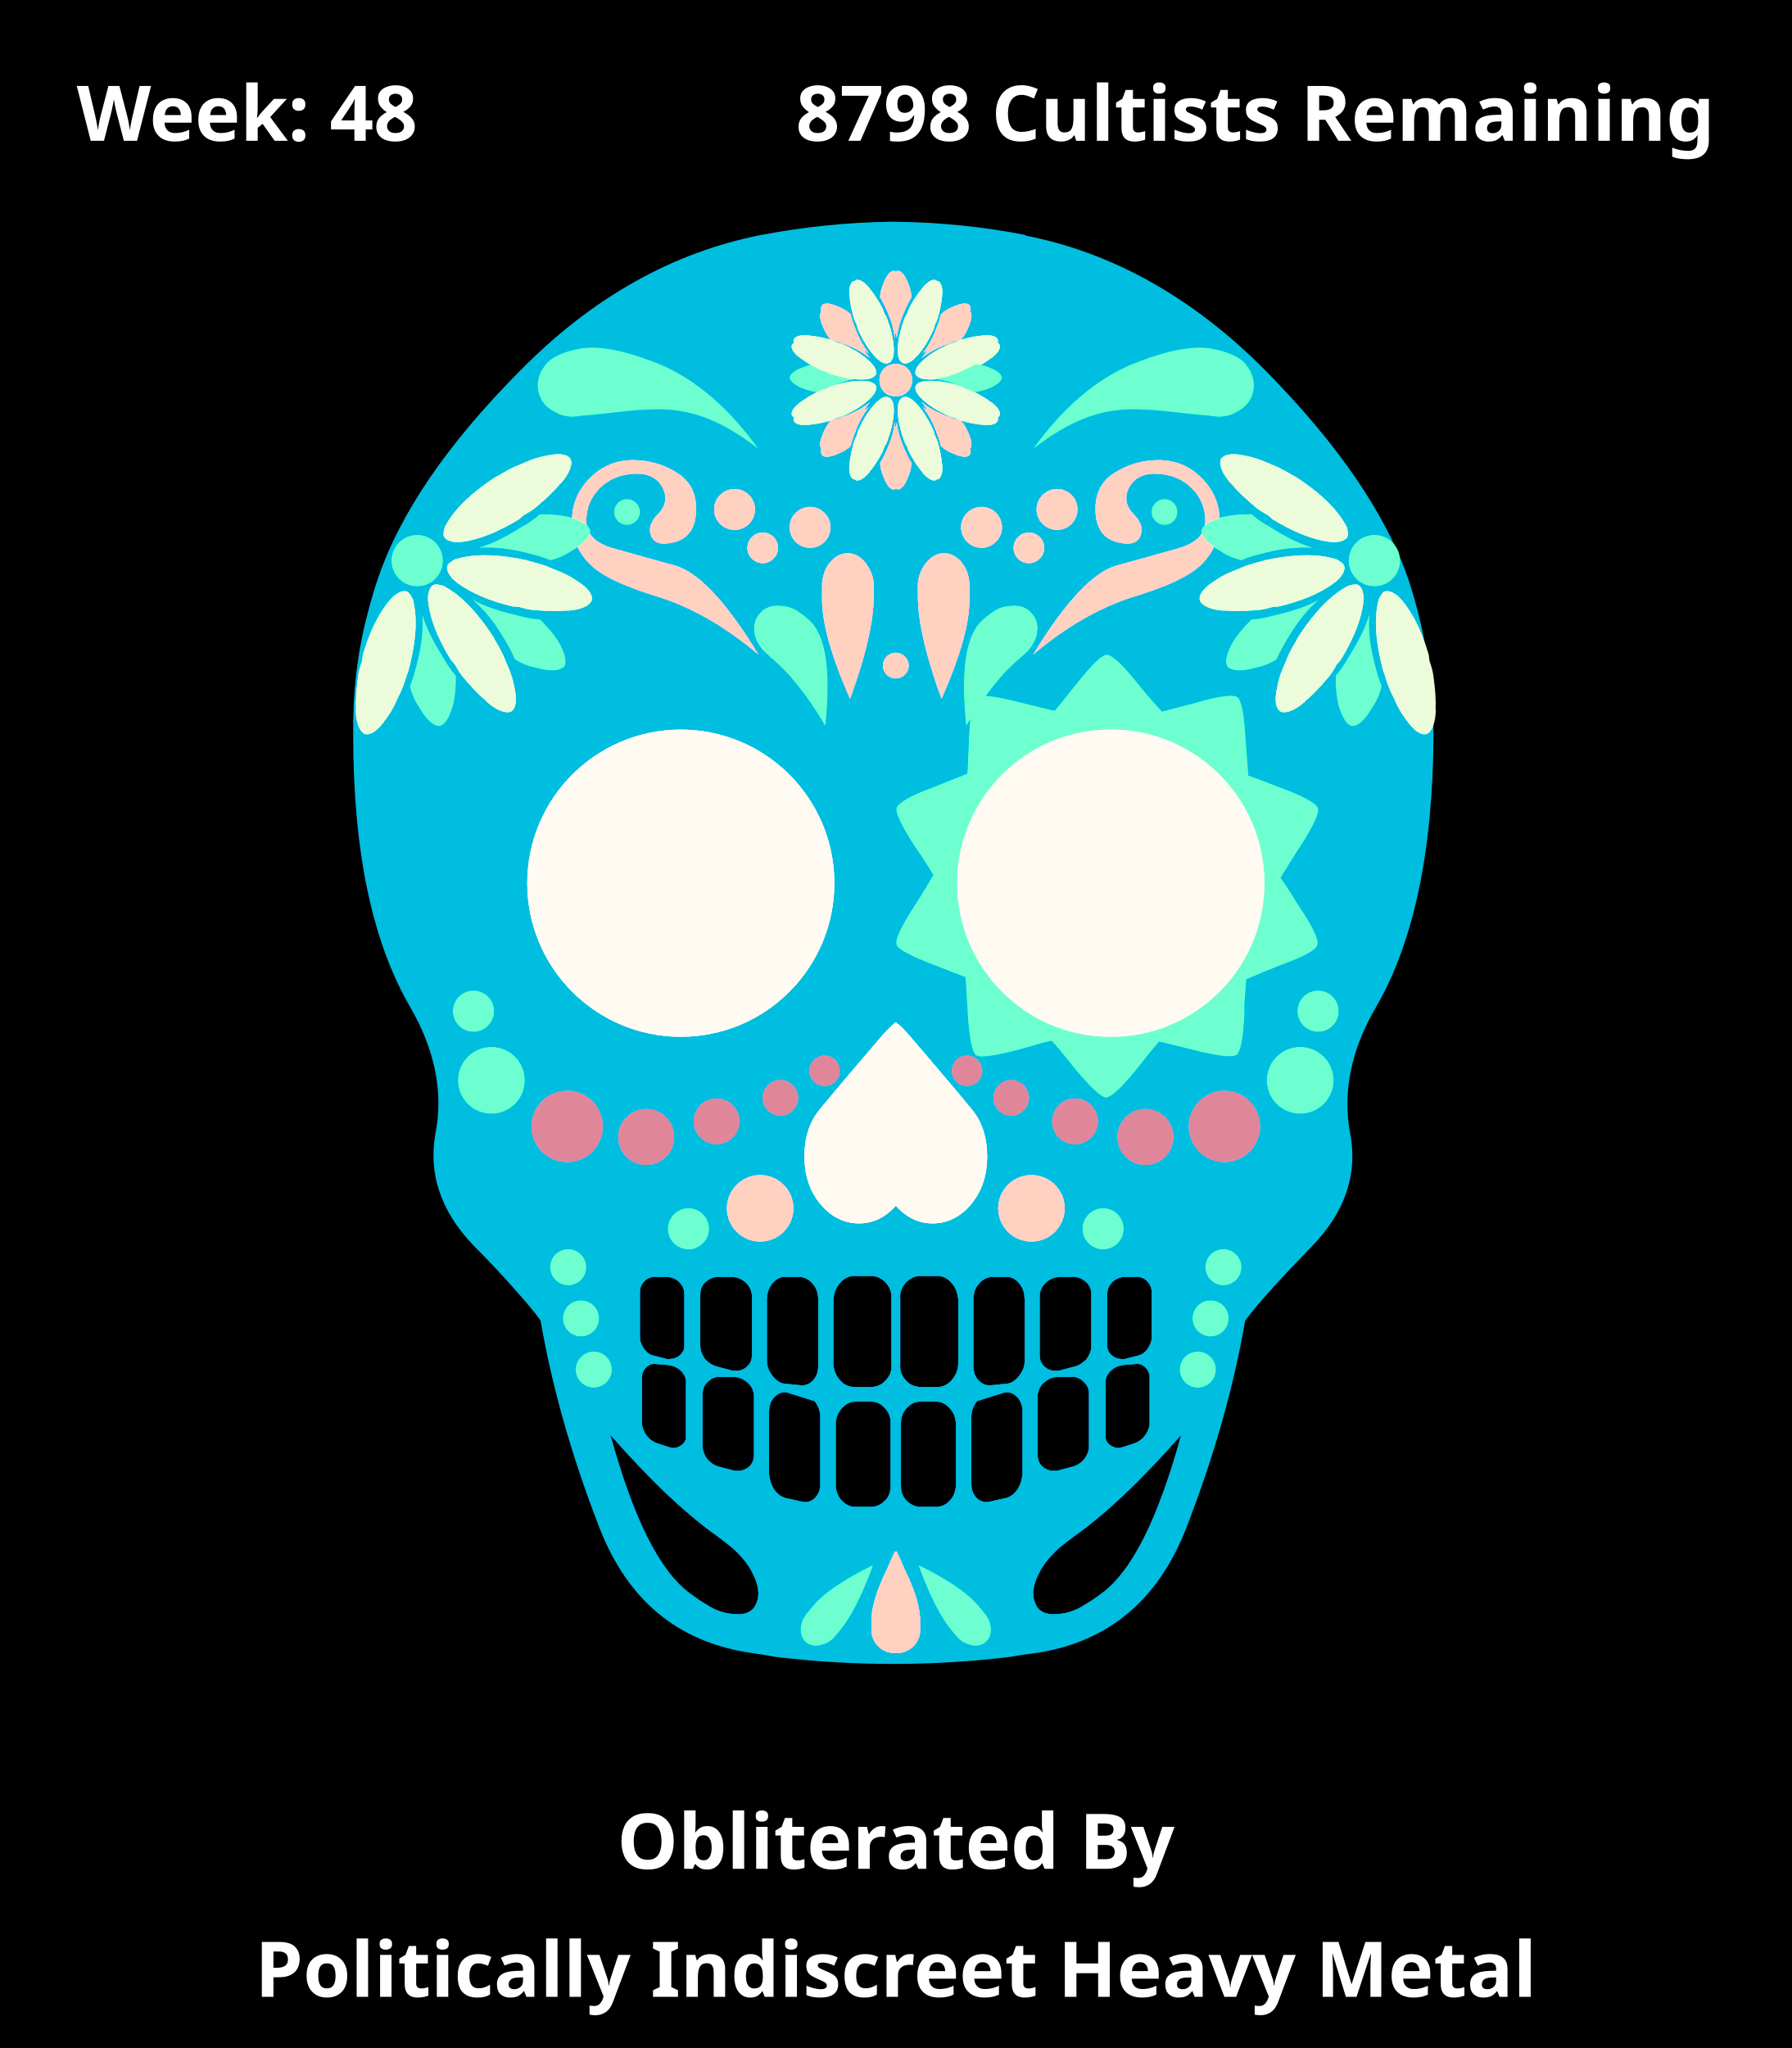
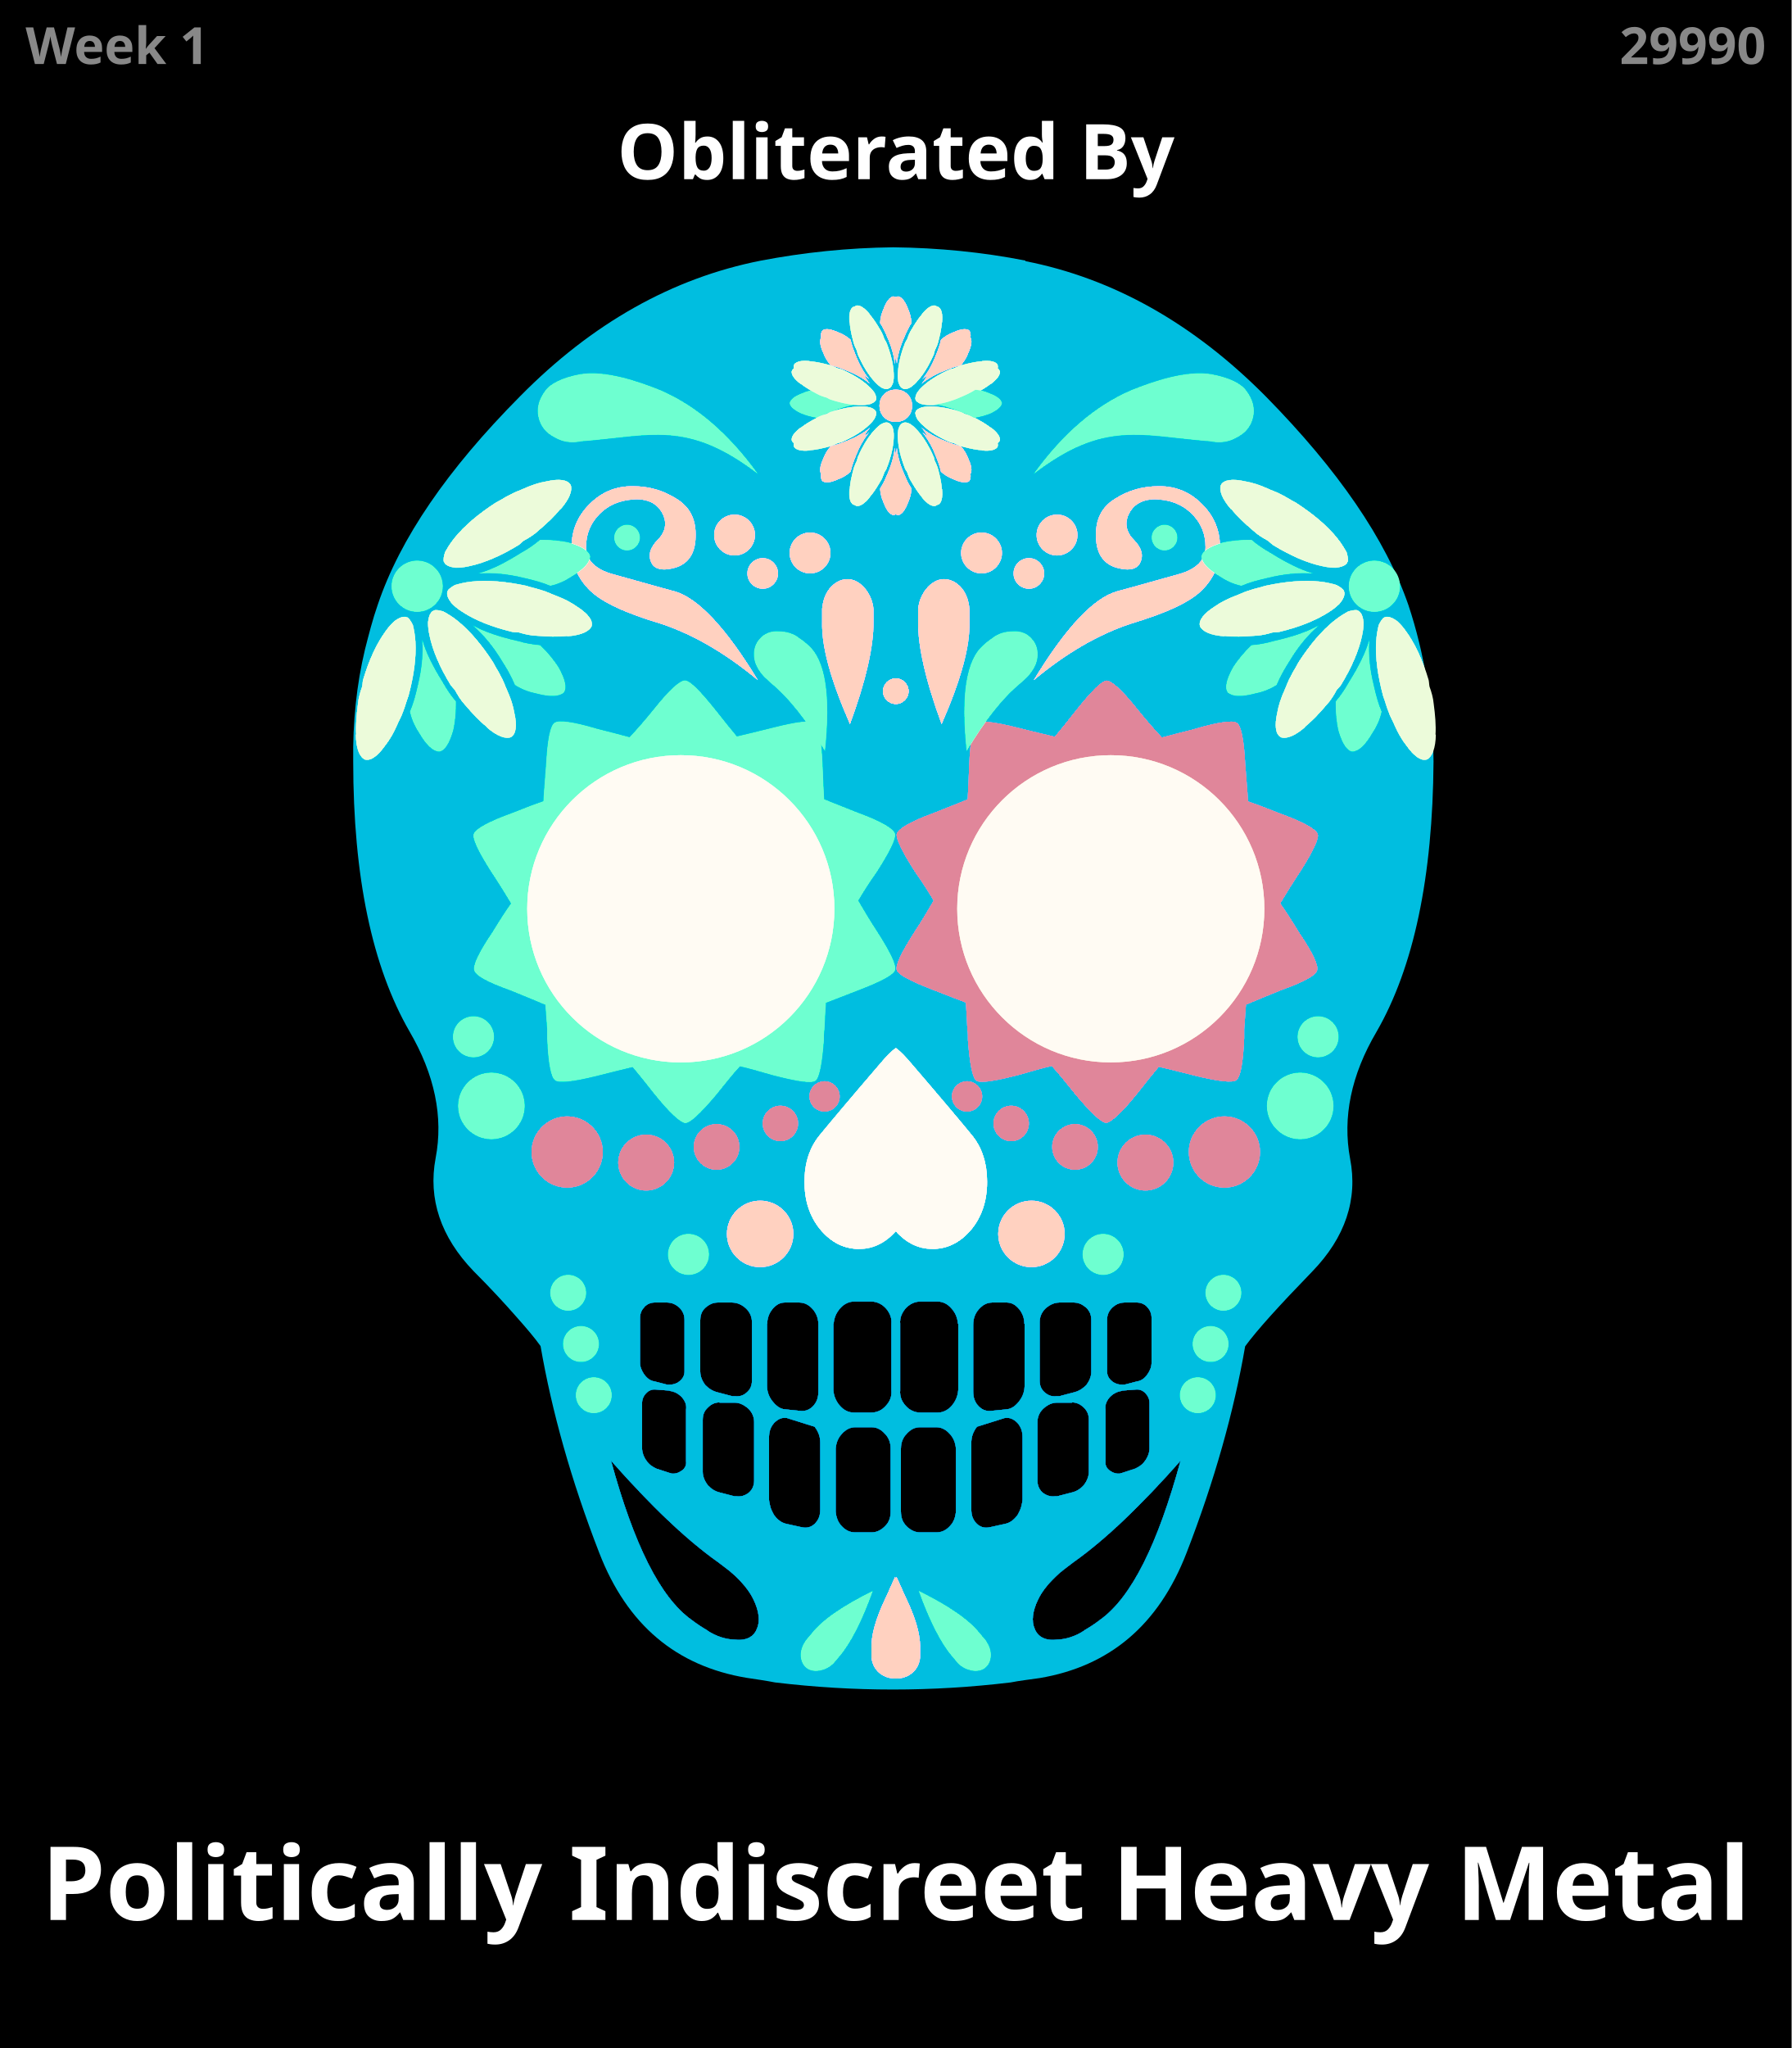
- <svg xmlns="http://www.w3.org/2000/svg" xmlns:xlink="http://www.w3.org/1999/xlink" width="700" height="800">
-   <style>.heavy,.superheavy{font:700 30px sans-serif;fill:#fff}</style>
-   <path style="fill:#000" d="M0 0h800v1000H0z" />
-   <g transform="matrix(.1 0 0 -.1 -350 650)">
+ <svg xmlns="http://www.w3.org/2000/svg" xmlns:xlink="http://www.w3.org/1999/xlink" viewBox="0 0 700 800">
+   <style>.soft{font:700 20px sans-serif;fill:#ffffff88}.heavy{font:700 30px sans-serif;fill:#fff}.superheavy{font:700 40px sans-serif;fill:#fff}@-webkit-keyframes shine {from {-webkit-filter: hue-rotate(0deg);}to { -webkit-filter: hue-rotate(360deg); } }g { -webkit-animation: shine 0s ease-in-out infinite; }</style>
+   <path d="M0 0h700v0800H0z" />
+   <g transform="matrix(.1 0 0 -.1 -350 660)">
    <defs>
-       <g id="flowerA">
+       <g id="g">
        <circle cx="-20" cy="210" r="100" />
-         <use xlink:href="#petal3" />
-         <use xlink:href="#petal3" transform="rotate(45 30.71 267.28)" />
-         <use xlink:href="#petal3" transform="rotate(90 -20 240)" />
+         <use xlink:href="#d" />
+         <use transform="rotate(45 30.71 267.28)" xlink:href="#d" />
+         <use transform="rotate(90 -20 240)" xlink:href="#d" />
      </g>
-       <g id="flowerB">
-         <use xlink:href="#petal4" />
-         <use xlink:href="#petal4" transform="rotate(45 -19.645 218.137)" />
-         <use xlink:href="#petal4" transform="rotate(90 -30 230)" />
-         <use xlink:href="#petal4" transform="rotate(-48 -37.302 218.453)" />
+       <g id="f">
+         <use xlink:href="#c" />
+         <use transform="rotate(45 -19.645 218.14)" xlink:href="#c" />
+         <use transform="rotate(90 -30 230)" xlink:href="#c" />
+         <use transform="rotate(-48 -37.302 218.45)" xlink:href="#c" />
      </g>
-       <g id="decorative1">
-         <use xlink:href="#b" style="fill:#f57914" />
-         <use xlink:href="#tear" x="-2000" transform="matrix(.44463 1.2216 -1.03366 .37622 7471.629 -2470.592)" style="fill:#312b5d" />
+       <g id="1">
+         <use fill="#f57914" xlink:href="#l" />
+         <use transform="matrix(.44463 1.2216 -1.0337 .37622 7471.6 -2470.6)" x="-2000" fill="#312b5d" xlink:href="#e" />
      </g>
-       <g id="decorative2" transform="translate(5150 4100)">
-         <use xlink:href="#flowerA" style="fill:#ed1c24" />
-         <use xlink:href="#flowerB" style="fill:#8c1b85" />
+       <g id="2" transform="translate(5150 4100)">
+         <use fill="#ed1c24" xlink:href="#g" />
+         <use fill="#8c1b85" xlink:href="#f" />
      </g>
-       <g id="decorative3">
-         <use xlink:href="#tear3" x="960" y="-4400" transform="scale(.9 -.7)" style="fill:#0994d3" />
-         <use xlink:href="#tear3" transform="scale(.7 -.7) rotate(40 14283.441 5801.009)" style="fill:#ed1c24" />
+       <g id="3">
+         <use transform="scale(.9 -.7)" x="960" y="-4400" fill="#0994d3" xlink:href="#a" />
+         <use transform="scale(.7 -.7) rotate(40 14283 5801)" fill="#ed1c24" xlink:href="#a" />
      </g>
-       <g id="flowerC">
-         <use xlink:href="#flowerA" style="fill:#0994d3" />
-         <use xlink:href="#flowerB" style="fill:#8c1b85" />
+       <g id="4" transform="rotate(125 3495.9 1947) scale(.6)">
+         <use fill="#f57914" xlink:href="#g" />
+         <use fill="#8c1b85" xlink:href="#f" />
      </g>
-       <g id="decorative4" transform="rotate(125 3495.943 1946.972) scale(.6)">
-         <use xlink:href="#flowerA" style="fill:#f57914" />
-         <use xlink:href="#flowerB" style="fill:#8c1b85" />
+       <g id="5">
+         <use transform="matrix(-1.4095 .51303 .0684 -1.4083 12071 6071.6)" x="-2100" y="1650" fill="#fff" xlink:href="#e" />
+         <circle cx="6470" cy="1780" r="130" fill="#0994d3" />
+         <circle cx="5770" cy="1350" r="70" fill="#ed1c24" />
+         <circle cx="5820" cy="1150" r="70" fill="#ed1c24" />
+         <circle cx="5720" cy="1550" r="70" fill="#ed1c24" />
+         <circle cx="6190" cy="1700" r="80" fill="#ed1c24" />
      </g>
-       <g id="decorative5">
-         <use xlink:href="#tear" x="-2100" y="1650" transform="matrix(-1.40954 .51303 .0684 -1.40833 12070.592 6071.629)" style="fill:#fff" />
-         <circle cx="6470" cy="1780" r="130" style="fill:#0994d3" />
-         <circle cx="5770" cy="1350" r="70" style="fill:#ed1c24" />
-         <circle cx="5820" cy="1150" r="70" style="fill:#ed1c24" />
-         <circle cx="5720" cy="1550" r="70" style="fill:#ed1c24" />
-         <circle cx="6190" cy="1700" r="80" style="fill:#ed1c24" />
+       <g id="6">
+         <circle cx="6000" cy="1650" r="80" fill="#0994d3" />
+         <circle cx="6370" cy="200" r="80" fill="#f57914" />
+         <path d="M6300 1710c-7-13-6-26-4-41s9-26 17-37c6-11 22-17 41-24 17-4 44 9 79 41 35 33 63 131 85 299-92-124-153-194-183-207-4-2-9-4-13-6-10-4-17-13-22-24m-470-161c-26 2-50-6-72-26-19-17-33-39-39-65-4-13 20-164 72-452 50-286 181-530 393-731-201 421-292 709-277 860 15 150 20 247 13 284-6 37-17 68-28 90-15 24-37 39-61 41" fill="#ed1c24" />
      </g>
-       <g id="decorative6">
-         <circle cx="6000" cy="1650" r="80" style="fill:#0994d3" />
-         <circle cx="6370" cy="200" r="80" style="fill:#f57914" />
-         <path d="M6300 1710c-7-13-6-26-4-41s9-26 17-37c6-11 22-17 41-24 17-4 44 9 79 41 35 33 63 131 85 299-92-124-153-194-183-207-4-2-9-4-13-6-10-4-17-13-22-24m-470-161c-26 2-50-6-72-26-19-17-33-39-39-65-4-13 20-164 72-452 50-286 181-530 393-731-201 421-292 709-277 860 15 150 20 247 13 284-6 37-17 68-28 90-15 24-37 39-61 41" style="fill:#ed1c24" />
+       <g id="7">
+         <use transform="scale(.9 1.6)" x="960" y="-840" fill="#0994d3" xlink:href="#a" />
+         <use transform="rotate(-50 6340 4600)" fill="#fff" xlink:href="#h" />
+         <use transform="scale(.9 1.3) rotate(30 6740 4300)" x="400" y="-530" fill="#ed1c24" xlink:href="#a" />
      </g>
-       <g id="decorative7">
-         <use xlink:href="#tear3" x="960" y="-840" transform="scale(.9 1.6)" style="fill:#0994d3" />
-         <use xlink:href="#tear2" transform="rotate(-50 6340 4600)" style="fill:#fff" />
-         <use xlink:href="#tear3" x="400" y="-530" transform="scale(.9 1.3) rotate(30 6740 4300)" style="fill:#ed1c24" />
+       <g id="8" transform="translate(7100 5100)">
+         <use transform="rotate(-100 -158.56 64.887) scale(.6)" fill="#ed1c24" xlink:href="#d" />
+         <use transform="rotate(125) scale(.6)" xlink:href="#j" />
+         <use transform="scale(-.6 .6) rotate(-55 -272.14 -141.67)" xlink:href="#j" />
      </g>
-       <g id="decorative8" transform="translate(7100 5100)">
-         <use xlink:href="#petal3" transform="rotate(-100 -158.564 64.887) scale(.6)" style="fill:#ed1c24" />
-         <use xlink:href="#flowerC" transform="rotate(125) scale(.6)" />
-         <use xlink:href="#flowerC" transform="scale(-.6 .6) rotate(-55 -272.14 -141.667)" />
+       <g id="j">
+         <use fill="#0994d3" xlink:href="#g" />
+         <use fill="#8c1b85" xlink:href="#f" />
      </g>
-       <g id="b">
+       <g id="l">
        <circle cx="5630" cy="4060" r="140" />
        <circle cx="5400" cy="3850" r="110" />
        <circle cx="5270" cy="3600" r="90" />
        <circle cx="5180" cy="3350" r="70" />
        <circle cx="5150" cy="3150" r="60" />
      </g>
      <g id="q">
        <circle cx="6840" cy="3060" r="165" style="fill:#ed1344" />
        <circle cx="6770" cy="3335" r="165" style="fill:#ed1344" />
        <circle cx="6640" cy="3535" r="165" style="fill:#ed1344" />
        <circle cx="6395" cy="3690" r="165" style="fill:#ed1344" />
        <circle cx="6840" cy="3060" r="80" style="fill:#0994d3" />
        <circle cx="6770" cy="3335" r="80" style="fill:#0994d3" />
        <circle cx="6640" cy="3535" r="80" style="fill:#0994d3" />
        <circle cx="6395" cy="3690" r="80" style="fill:#0994d3" />
      </g>
      <g id="p">
        <use xlink:href="#q" />
        <use xlink:href="#q" transform="rotate(180 6150 3060)" />
        <use xlink:href="#q" transform="rotate(270 6150 3060)" />
        <use xlink:href="#q" transform="rotate(90 6150 3060)" />
      </g>
-       <path d="M7507 5582c-168 33-340 50-517 52-177-2-349-20-517-52-345-68-659-244-941-530-284-286-469-556-556-814-20-57-35-116-50-175-33-138-48-284-46-436 0-452 74-803 220-1056 98-168 133-334 102-495-30-159 20-308 148-441 68-68 122-127 166-177 41-46 74-85 96-116 44-255 120-526 229-807 109-282 301-443 576-489 39-6 76-11 111-18 308-37 613-37 921 0 35 7 72 11 113 17 273 46 465 207 574 489 109 281 185 552 229 807 46 63 133 159 262 292s179 282 148 441c-30 161 4 327 103 495 146 253 220 605 223 1056-2 218-35 421-98 611-89 258-275 528-556 814-283 286-598 463-941 530" style="fill:#fcca07" id="face" />
-       <path d="M7243 1429c-2 24-10 43-26 61-15 17-34 26-54 26h-67c-21 0-41-9-57-26-15-17-24-37-22-61v-260c-2-24 6-44 22-61 15-17 35-26 57-26h68c20 0 39 9 54 26s24 37 26 61v260m-9-487c-2 22-9 41-24 57-15 17-33 26-52 26h-65c-20 0-37-9-52-26-15-15-22-35-22-57V695c0-22 6-41 22-57 15-15 33-24 52-24h65c20 0 37 8 52 24 15 15 22 35 24 57v246m82 86c-15-20-22-39-22-63l.01-260c0-24 6-41 22-57 15-13 30-17 50-13l59 13c20 4 35 15 50 35 6 11 13 24 15.34 37 2 9 4 17 4 24v242c0 24-6 41-20 57-15 15-30 22-50 19m263.65 60h-59c-20 0-37-9-54-24-15-15-22-33-22-52V816c0-17 6-35 22-48 15-11 31-15 46-13h9l58 15c17 4 32 13 46 28 13 17 20 35 20 52v204c0 20-6 35-20 48-13 13-28 20-46 20m294 373c-11 11-24 17-39 17h-50c-17 0-33-6-48-20-13-13-20-28-20-48v-201c0-15 6-28 20-39 11-9 24-13 39-13h9l50 13c15 2 28 11 39 26s17 31 17 46v177c0 15-6 31-17 41m-480-65c0 22-7 41-20 57-15 18-30 26-48 26h-58c-20 0-37-9-52-26s-22-37-22-61v-260c0-24 6-43 22-59 15-15 33-20 52-17l59 6c17 2 33 13 48 33 13 17 20 37 20 59v242m381-262c-17-2-33-9-48-24-13-15-20-30-17-50V892c-2-15 4-28 17-37s26-13 41-11c2 2 4 2 6 2l52 17c15 7 28 15 39 31 11 15 17 33 17 48v178c0 15-6 28-17 39s-24 15-39 13l-52-4.4M7584 1488c-15-15-22-33-22-52v-229c0-20 6-35 22-48 13-11 28-15 44-13h11l57 15c17 4 33 13 48 28 13 17 20 35 20 52v203c0 19-6 35-20 48-15 13-30 20-48 20h-57c-20 0-39-9-55-24" id="teeth" />
-       <path d="M0 0c4-54-1-112-17-177-9.7-40-18-73-31-103 7-32 21-61 36-83 28-48 53-71 78-73 22 4 39 31 54 81 8 34 12 75 11 115-19 22-36 47-51 74C43-107 14-51 0 0" id="petal3" />
-       <path d="M250-340c41-36 75-48 96-40 21 12 25 46 14 95-5 30-15 59-28 88-8 17-14 37-25 56-8 17-20 34-30 54-44 68-91 124-140 163-20 16-40 28-55 36-15 4-27 7-37 4l-2-2c-4 0-7-5-9-7-7-9-10-21-12-38 0-14 1-30 6-52 12-58 40-124 83-194 5-7 12-13 17-20 10-19 23-40 39-57 28-33 56-63 85-86" id="petal4" />
-       <path d="M4400 4400c4-54-1-112-17-177-9-40-18-73-31-103 7-32 21-61 36-83 28-48 53-71 78-73 22 4 39 31 54 81 8 34 12 75 11 115-19 22-36 47-51 74-37 59-66 115-80 166" style="fill:#ed1c24" id="petal1" />
-       <path d="M4650 4060c41-36 75-48 96-40 21 12 25 46 14 95-5 30-15 59-28 88-8 17-14 37-25 56-8 17-20 34-30 54-44 68-91 124-140 163-20 16-40 28-55 36-15 4-27 7-37 4l-2-2c-4 0-7-5-9-7-7-9-10-21-12-38 0-14 1-30 6-52 12-58 40-124 83-194 5-7 12-13 17-20 10-19 23-40 39-57 28-33 56-63 85-86" style="fill:#8c1b85" id="petal2" />
-       <path d="M5960 3720c-33 9-76 20-127 33-94 28-150 35-166 24-17-11-28-65-33-159-4-59-9-109-11-148-33-11-72-26-122-46-92-33-142-61-150-81-7-17 17-68 68-148 33-50 59-92 78-124-20-28-44-65-72-111-55-81-78-131-72-150 4-20 50-46 140-78 55-22 100-41 138-57 2-26 4-59 7-96v-35c4-98 15-153 31-164 15-11 68-6 161 17 57 15 105 26 142 35 22-26 50-61 83-103 61-76 102-113 122-116 20 0 59 37 120 109 37 46 68 85 94 113 33-7 76-20 129-35 94-24 148-33 166-22 15 11 26 65 33 159 0 15 0 28 2 39 2 41 4.38 79 6 107 33 13 74 28 124 48 92 35 140 61 146 79 6 20-17 68-68 148-33 50-57 92-76 124 18 30 41 68 72 111 52.43 81 76 131 72 150-6 20-52 48-142 81-54 22-100 39-135 54-2 35-4 78-6 133-4 98-15 153-30 164-15 13-70 6-161-17-59-15-107-26-144-35-22 26-50 61-83 103-61 76-100 116-120 116s-61-37-120-111c-37-46-70-83-96-111" id="eye2" />
-       <path d="M6500 4100c-25.24 8.39-53.28 5.59-78.5-2.83-30.84-8.4-53.28-28.04-61.68-53.26-11.22-25.23-8.42-53.26 5.58-78.51 11.23-22.43 30.84-39.26 56.1-53.26 11.21-5.6 25.22-11.22 39.26-16.84 86.89-30.83 182.24-89.7 288.77-176.63-53.27 213.09-120.55 336.46-204.67 367.3-14.02 5.61-30.84 11.2-44.86 14.03" id="tear" />
-       <path d="M5769 4876c274 21 415 85 692-127-115 159-241 266-379 326-89 36-218 80-316 63-70-13-117-37-136-65-25-33-34-68-26-103s29-62 66-80c28-16 62-22 100-14" id="tear2" />
-       <path d="M6740 4300c-16.81-22.42-25.23-47.67-28.03-78.51v-50.46c-2.81-98.13 33.64-229.92 109.33-400.94 61.68 168.21 92.52 302.81 92.52 400.94v50.46c-2.78 30.84-14 56.09-30.84 78.51-19.61 25.23-44.84 39.26-70.08 39.26-28.03 0-53.27-14.03-72.9-39.26" id="tear3" />
-       <g id="half">
-         <use xlink:href="#b" transform="rotate(130 6130 3100)" style="fill:#9addf0" />
-         <circle cx="6665" cy="4440" r="80" style="fill:#0994d3" />
-         <circle cx="6370" cy="4510" r="80" style="fill:#0994d3" />
-         <circle cx="6480" cy="4360" r="60" style="fill:#0994d3" />
-         <use xlink:href="#tear3" style="fill:#0994d3" />
-         <circle cx="7000" cy="3900" r="50" style="fill:#0994d3" />
-         <use xlink:href="#tear" x="110" y="50" transform="rotate(-20 6500 4100)" style="fill:#ed1c24" />
-         <use xlink:href="#tear2" style="fill:#ed1c24" />
-         <circle cx="5350" cy="2550" r="80" style="fill:#ed1c24" />
-         <circle cx="5420" cy="2280" r="130" style="fill:#ed1c24" />
-         <circle cx="5950" cy="4500" r="50" style="fill:#ed1c24" />
-         <path d="M5844 4593.31c36.44 36.45 81.31 53.27 134.57 56.08 53.3 2.81 89.73-16.82 109.36-53.28 19.63-36.44 14.02-72.9-16.83-103.74-30.83-30.84-39.23-61.68-25.22-89.71 11.21-25.24 42.05-33.65 92.52-19.63 50.46 14.02 78.51 53.28 81.32 117.76 2.78 67.29-19.64 117.76-72.9 151.41-53.27 33.64-109.36 50.46-173.83 50.46-64.51 0-120.58-22.43-168.24-70.09-47.67-47.68-70.1-103.74-70.1-168.24 0-64.48 22.43-120.56 70.1-168.21 47.66-47.67 140.18-89.73 280.38-131.78 126.17-42.06 252.34-114.95 378.51-221.5-126.17 207.47-235.52 322.44-325.24 347.67-92.52 25.23-171.03 47.66-241.12 67.29-70.09 19.62-106.55 56.09-106.55 106.54 0 50.48 16.81 92.54 53.27 128.97" style="fill:#0994d3" />
-         <circle cx="6160" cy="3050" r="600" style="fill:#312b5d" />
-         <path d="M7145 1722c59 0 109 26 151 76 41 50 61 113 61 185s-19 135-61 185c-41 50-120 144-236 279-22 26-41 46-59 59-17-13-37-33-59-59-116-135-194-229-236-279-41-50-63-113-61-185-2-72 20-135 61-186 41-50 92-76 151-76 55 0 103 24 144 70" style="fill:#312b5d" />
-         <use xlink:href="#teeth" style="fill:#fff" />
-         <use xlink:href="#decorative2" />
-         <use xlink:href="#decorative3" />
-         <use xlink:href="#decorative5" />
-         <use xlink:href="#decorative8" />
+       <path id="n" d="M7507 5582c-168 33-340 50-517 52-177-2-349-20-517-52-345-68-659-244-941-530-284-286-469-556-556-814-20-57-35-116-50-175-33-138-48-284-46-436 0-452 74-803 220-1056 98-168 133-334 102-495-30-159 20-308 148-441 68-68 122-127 166-177 41-46 74-85 96-116 44-255 120-526 229-807 109-282 301-443 576-489 39-6 76-11 111-18 308-37 613-37 921 0 35 7 72 11 113 17 273 46 465 207 574 489 109 281 185 552 229 807 46 63 133 159 262 292s179 282 148 441c-30 161 4 327 103 495 146 253 220 605 223 1056-2 218-35 421-98 611-89 258-275 528-556 814-283 286-598 463-941 530" fill="#fcca07" />
+       <path id="m" d="M7243 1429c-2 24-10 43-26 61-15 17-34 26-54 26h-67c-21 0-41-9-57-26-15-17-24-37-22-61v-260c-2-24 6-44 22-61 15-17 35-26 57-26h68c20 0 39 9 54 26s24 37 26 61v260m-9-487c-2 22-9 41-24 57-15 17-33 26-52 26h-65c-20 0-37-9-52-26-15-15-22-35-22-57V695c0-22 6-41 22-57 15-15 33-24 52-24h65c20 0 37 8 52 24 15 15 22 35 24 57v246m82 86c-15-20-22-39-22-63l.01-260c0-24 6-41 22-57 15-13 30-17 50-13l59 13c20 4 35 15 50 35 6 11 13 24 15.34 37 2 9 4 17 4 24v242c0 24-6 41-20 57-15 15-30 22-50 19m263 60h-59c-20 0-37-9-54-24-15-15-22-33-22-52V816c0-17 6-35 22-48 15-11 31-15 46-13h9l58 15c17 4 32 13 46 28 13 17 20 35 20 52v204c0 20-6 35-20 48-13 13-28 20-46 20m294 373c-11 11-24 17-39 17h-50c-17 0-33-6-48-20-13-13-20-28-20-48v-201c0-15 6-28 20-39 11-9 24-13 39-13h9l50 13c15 2 28 11 39 26s17 31 17 46v177c0 15-6 31-17 41m-480-65c0 22-7 41-20 57-15 18-30 26-48 26h-58c-20 0-37-9-52-26s-22-37-22-61v-260c0-24 6-43 22-59 15-15 33-20 52-17l59 6c17 2 33 13 48 33 13 17 20 37 20 59v242m381-262c-17-2-33-9-48-24-13-15-20-30-17-50V892c-2-15 4-28 17-37s26-13 41-11c2 2 4 2 6 2l52 17c15 7 28 15 39 31 11 15 17 33 17 48v178c0 15-6 28-17 39s-24 15-39 13l-52-4M7584 1488c-15-15-22-33-22-52v-229c0-20 6-35 22-48 13-11 28-15 44-13h11l57 15c17 4 33 13 48 28 13 17 20 35 20 52v203c0 19-6 35-20 48-15 13-30 20-48 20h-57c-20 0-39-9-55-24" />
+       <path id="d" d="M0 0c4-54-1-112-17-177-9-40-18-73-31-103 7-32 21-61 36-83 28-48 53-71 78-73 22 4 39 31 54 81 8 34 12 75 11 115-19 22-36 47-51 74C43-107 14-51 0 0" />
+       <path id="c" d="M250-340c41-36 75-48 96-40 21 12 25 46 14 95-5 30-15 59-28 88-8 17-14 37-25 56-8 17-20 34-30 54-44 68-91 124-140 163-20 16-40 28-55 36-15 4-27 7-37 4l-2-2c-4 0-7-5-9-7-7-9-10-21-12-38 0-14 1-30 6-52 12-58 40-124 83-194 5-7 12-13 17-20 10-19 23-40 39-57 28-33 56-63 85-86" />
+       <path id="o" d="M5960 3720c-33 9-76 20-127 33-94 28-150 35-166 24-17-11-28-65-33-159-4-59-9-109-11-148-33-11-72-26-122-46-92-33-142-61-150-81-7-17 17-68 68-148 33-50 59-92 78-124-20-28-44-65-72-111-55-81-78-131-72-150 4-20 50-46 140-78 55-22 100-41 138-57 2-26 4-59 7-96v-35c4-98 15-153 31-164 15-11 68-6 161 17 57 15 105 26 142 35 22-26 50-61 83-103 61-76 102-113 122-116 20 0 59 37 120 109 37 46 68 85 94 113 33-7 76-20 129-35 94-24 148-33 166-22 15 11 26 65 33 159 0 15 0 28 2 39 2 41 4 79 6 107 33 13 74 28 124 48 92 35 140 61 146 79 6 20-17 68-68 148-33 50-57 92-76 124 18 30 41 68 72 111 52 81 76 131 72 150-6 20-52 48-142 81-54 22-100 39-135 54-2 35-4 78-6 133-4 98-15 153-30 164-15 13-70 6-161-17-59-15-107-26-144-35-22 26-50 61-83 103-61 76-100 116-120 116s-61-37-120-111c-37-46-70-83-96-111" />
+       <path id="e" d="M6500 4100c-25 8-53 6-79-3-31-8-53-28-62-53-11-25-8-53 5-78 11-22 31-39 56-53 11-6 25-11 39-17 87-31 182-90 289-177-53 213-120 336-205 367-14 6-31 11-45 14" />
+       <path id="h" d="M5769 4876c274 21 415 85 692-127-115 159-241 266-379 326-89 36-218 80-316 63-70-13-117-37-136-65-25-33-34-68-26-103s29-62 66-80c28-16 62-22 100-14" />
+       <path id="a" d="M6740 4300c-17-22-25-48-28-78v-50c-3-98 34-230 109-401 62 168 93 303 92 400v50c-3 31-14 56-31 78-20 25-45 39-70 39-28 0-53-14-73-39" />
+       <g id="z">
+         <use transform="rotate(130 6130 3100)" fill="#9addf0" xlink:href="#l" />
+         <circle cx="6665" cy="4440" r="80" fill="#0994d3" />
+         <circle cx="6370" cy="4510" r="80" fill="#0994d3" />
+         <circle cx="6480" cy="4360" r="60" fill="#0994d3" />
+         <use fill="#0994d3" xlink:href="#a" />
+         <circle cx="7000" cy="3900" r="50" fill="#0994d3" />
+         <use transform="rotate(-20 6500 4100)" x="110" y="50" fill="#ed1c24" xlink:href="#e" />
+         <use fill="#ed1c24" xlink:href="#h" />
+         <circle cx="5350" cy="2550" r="80" fill="#ed1c24" />
+         <circle cx="5420" cy="2280" r="130" fill="#ed1c24" />
+         <circle cx="5950" cy="4500" r="50" fill="#ed1c24" />
+         <path d="M5844 4593c36 36 81 53 134 56s90-17 109-53c20-36 14-73-17-104s-39-62-25-90c11-25 42-34 92-20s79 53 81 118c3 68-20 118-73 151-53 34-109 50-174 50s-120-22-168-70-70-104-70-168 22-120 70-168 140-90 280-132c126-42 252-115 379-221-126 208-235 322-325 348-93 25-171 48-241 67s-106 56-106 106 17 93 53 129" fill="#0994d3" />
+         <circle cx="6160" cy="3050" r="600" fill="#312b5d" />
+         <path d="M7145 1722c59 0 109 26 151 76 41 50 61 113 61 185s-19 135-61 185c-41 50-120 144-236 279-22 26-41 46-59 59-17-13-37-33-59-59-116-135-194-229-236-279-41-50-63-113-61-185-2-72 20-135 61-186 41-50 92-76 151-76 55 0 103 24 144 70" fill="#312b5d" />
+         <use fill="#fff" xlink:href="#m" />
+         <use xlink:href="#2" />
+         <use xlink:href="#3" />
+         <use xlink:href="#5" />
+         <use xlink:href="#8" />
      </g>
    </defs>
-     <g filter="invert(1) hue-rotate(330deg)">
-       <use xlink:href="#face" />
-       <use xlink:href="#eye1" style="fill:#9addf0" />
-       <use xlink:href="#half" />
-       <g transform="matrix(-1 0 0 1 14000 0)">
-         <use xlink:href="#eye2" style="fill:#ed1c24" />
-         <use xlink:href="#half" />
+     <g>
+       <g filter="invert(1) hue-rotate(330deg)">
+         <use xlink:href="#n" />
+         <use xlink:href="#o" style="fill:#ed1c24">
+           <animateTransform attributeName="transform" attributeType="XML" type="rotate" from="360 6160 3050" to="0 6160 3050" repeatCount="indefinite" dur="0s" />
+         </use>
+         <use xlink:href="#z" />
+         <g transform="matrix(-1 0 0 1 14000 0)">
+           <use xlink:href="#o" style="fill:#9addf0">
+             <animateTransform attributeName="transform" attributeType="XML" type="rotate" from="360 6160 3050" to="0 6160 3050" repeatCount="indefinite" dur="0s" />
+           </use>
+           <use xlink:href="#z" />
+         </g>
      </g>
    </g>
  </g>
-   <text x="30" y="55" class="heavy">Week: 48</text>
-   <text x="670" y="55" class="heavy" text-anchor="end">8798 Cultists Remaining</text>
-   <text x="350" y="730" class="superheavy" text-anchor="middle">Obliterated By</text>
-   <text x="350" y="780" class="superheavy" text-anchor="middle">Politically Indiscreet Heavy Metal</text>
+   <text x="10" y="25" class="soft">Week 1</text>
+   <text x="690" y="25" class="soft" text-anchor="end">29990</text>
+   <text x="350" y="70" class="heavy" text-anchor="middle">Obliterated By</text>
+   <text x="350" y="750" class="superheavy" text-anchor="middle">Politically Indiscreet Heavy Metal</text>
</svg>
